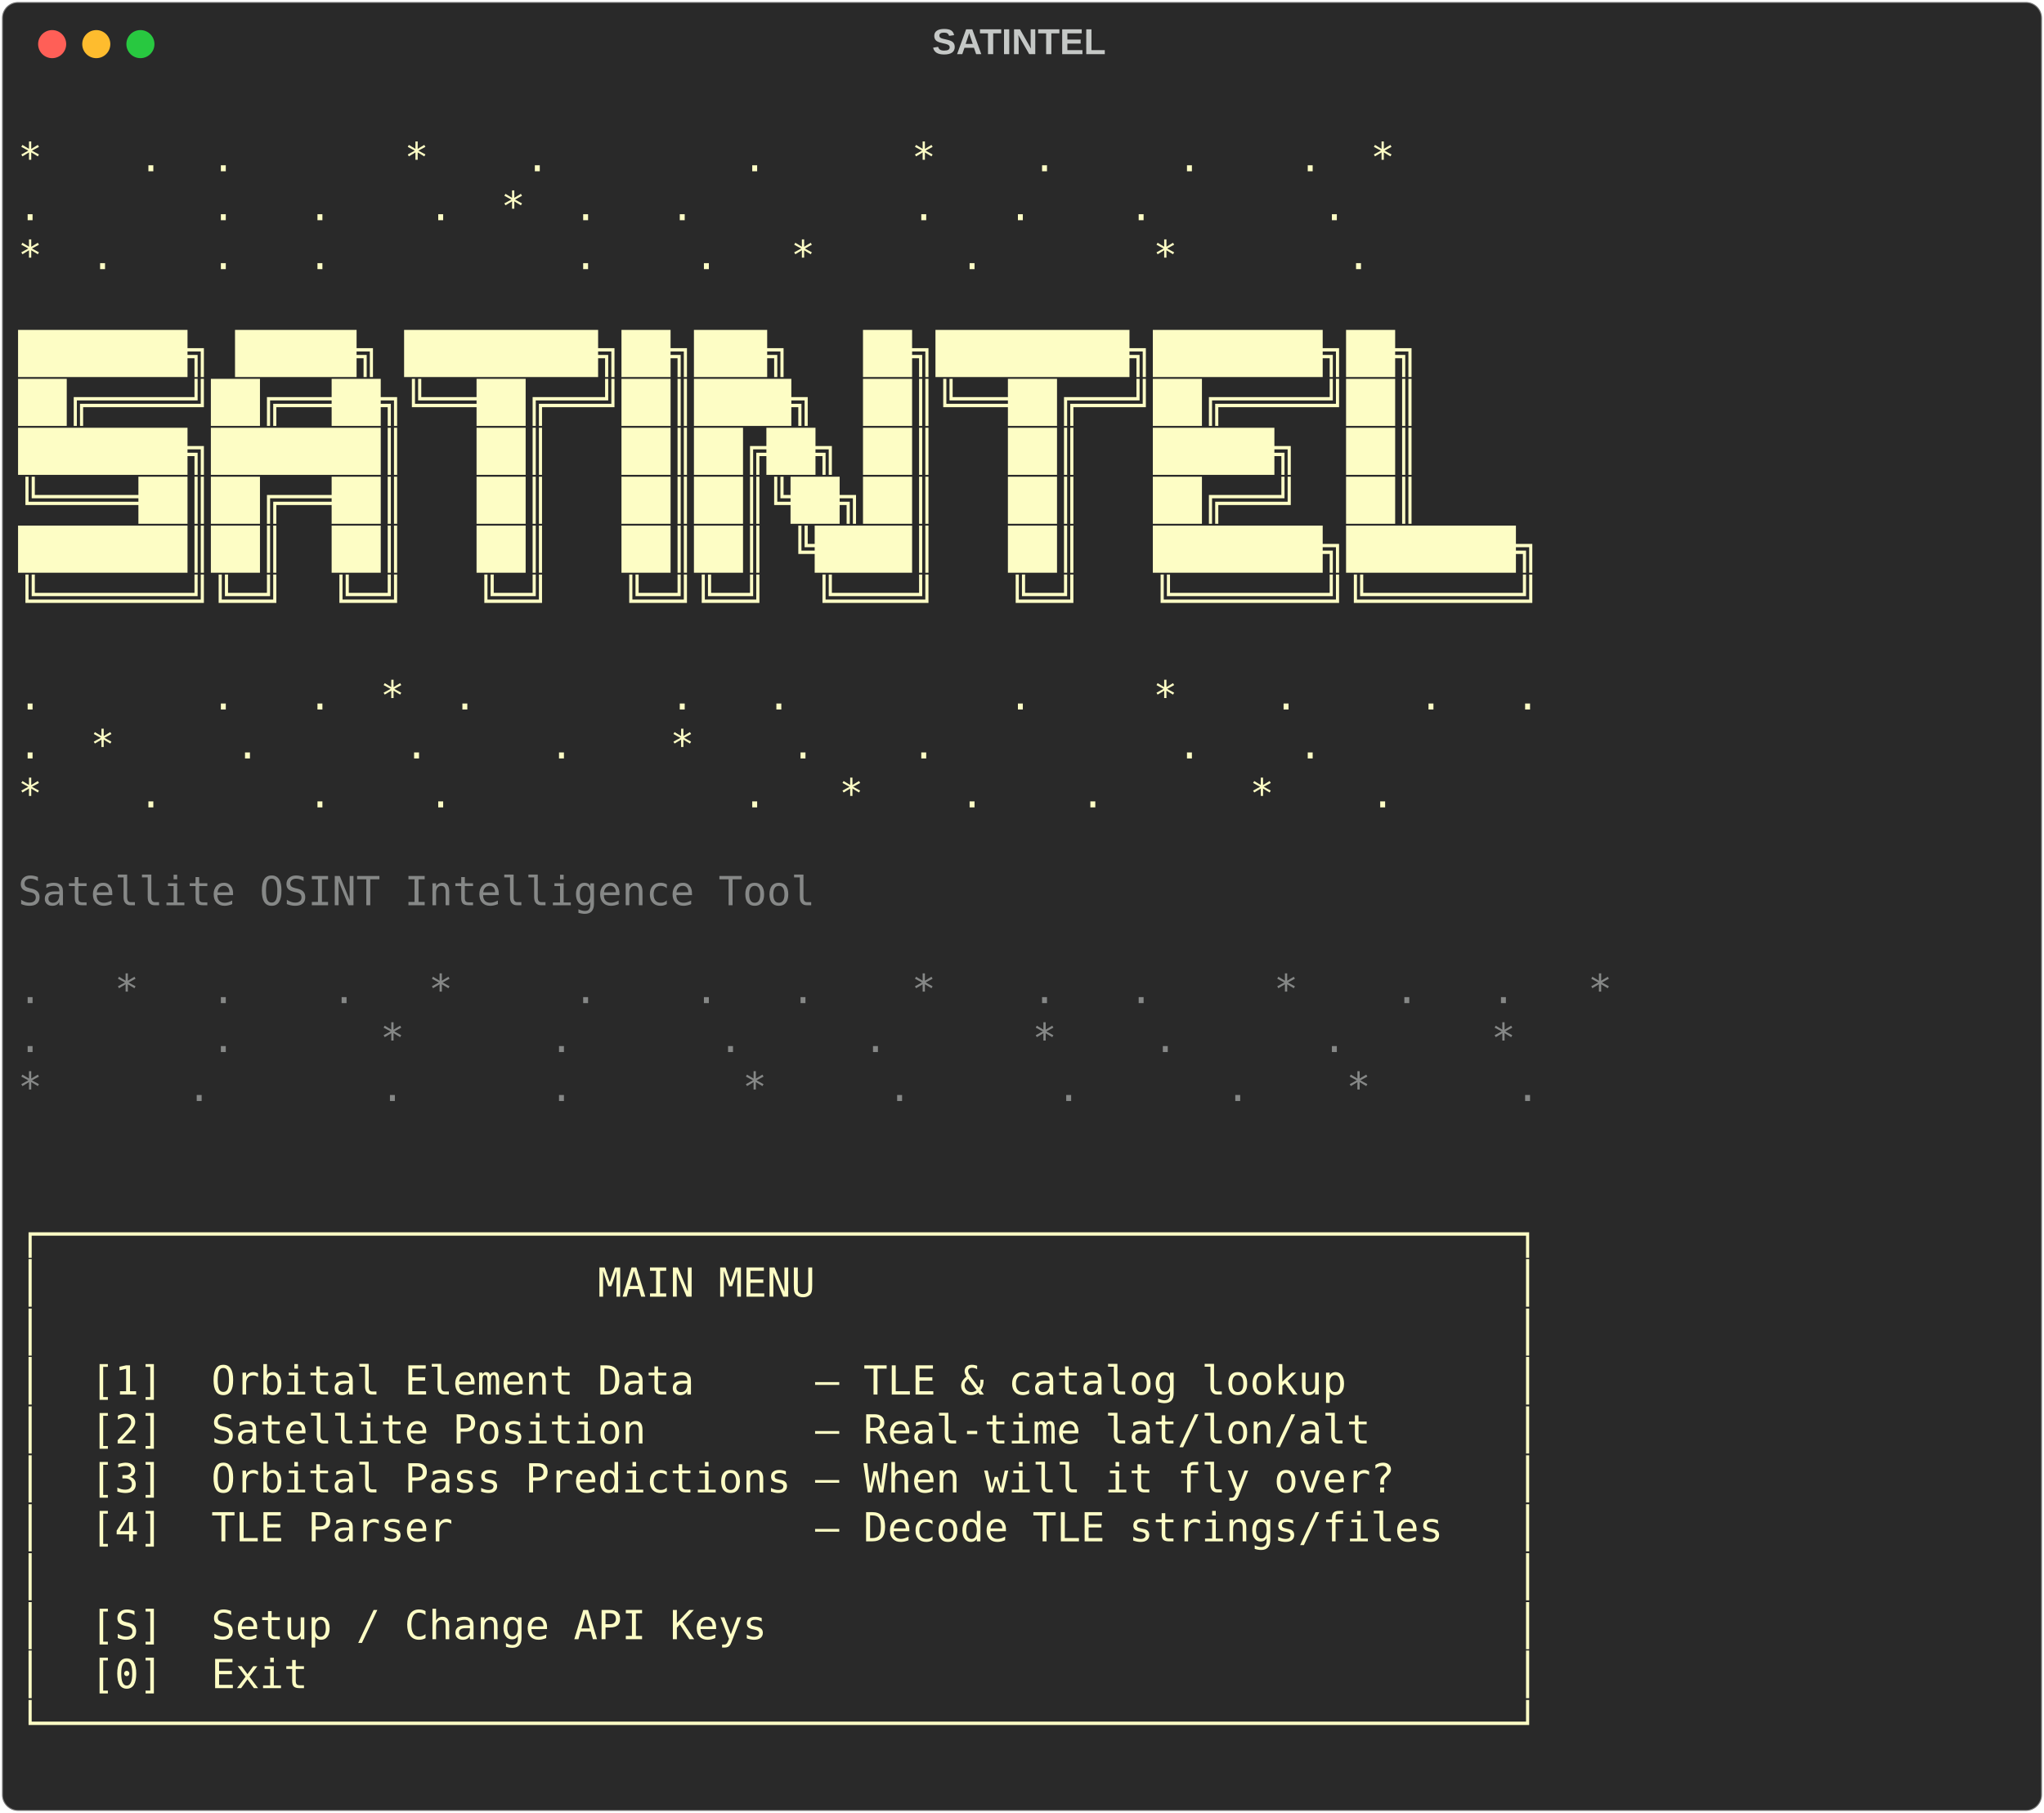
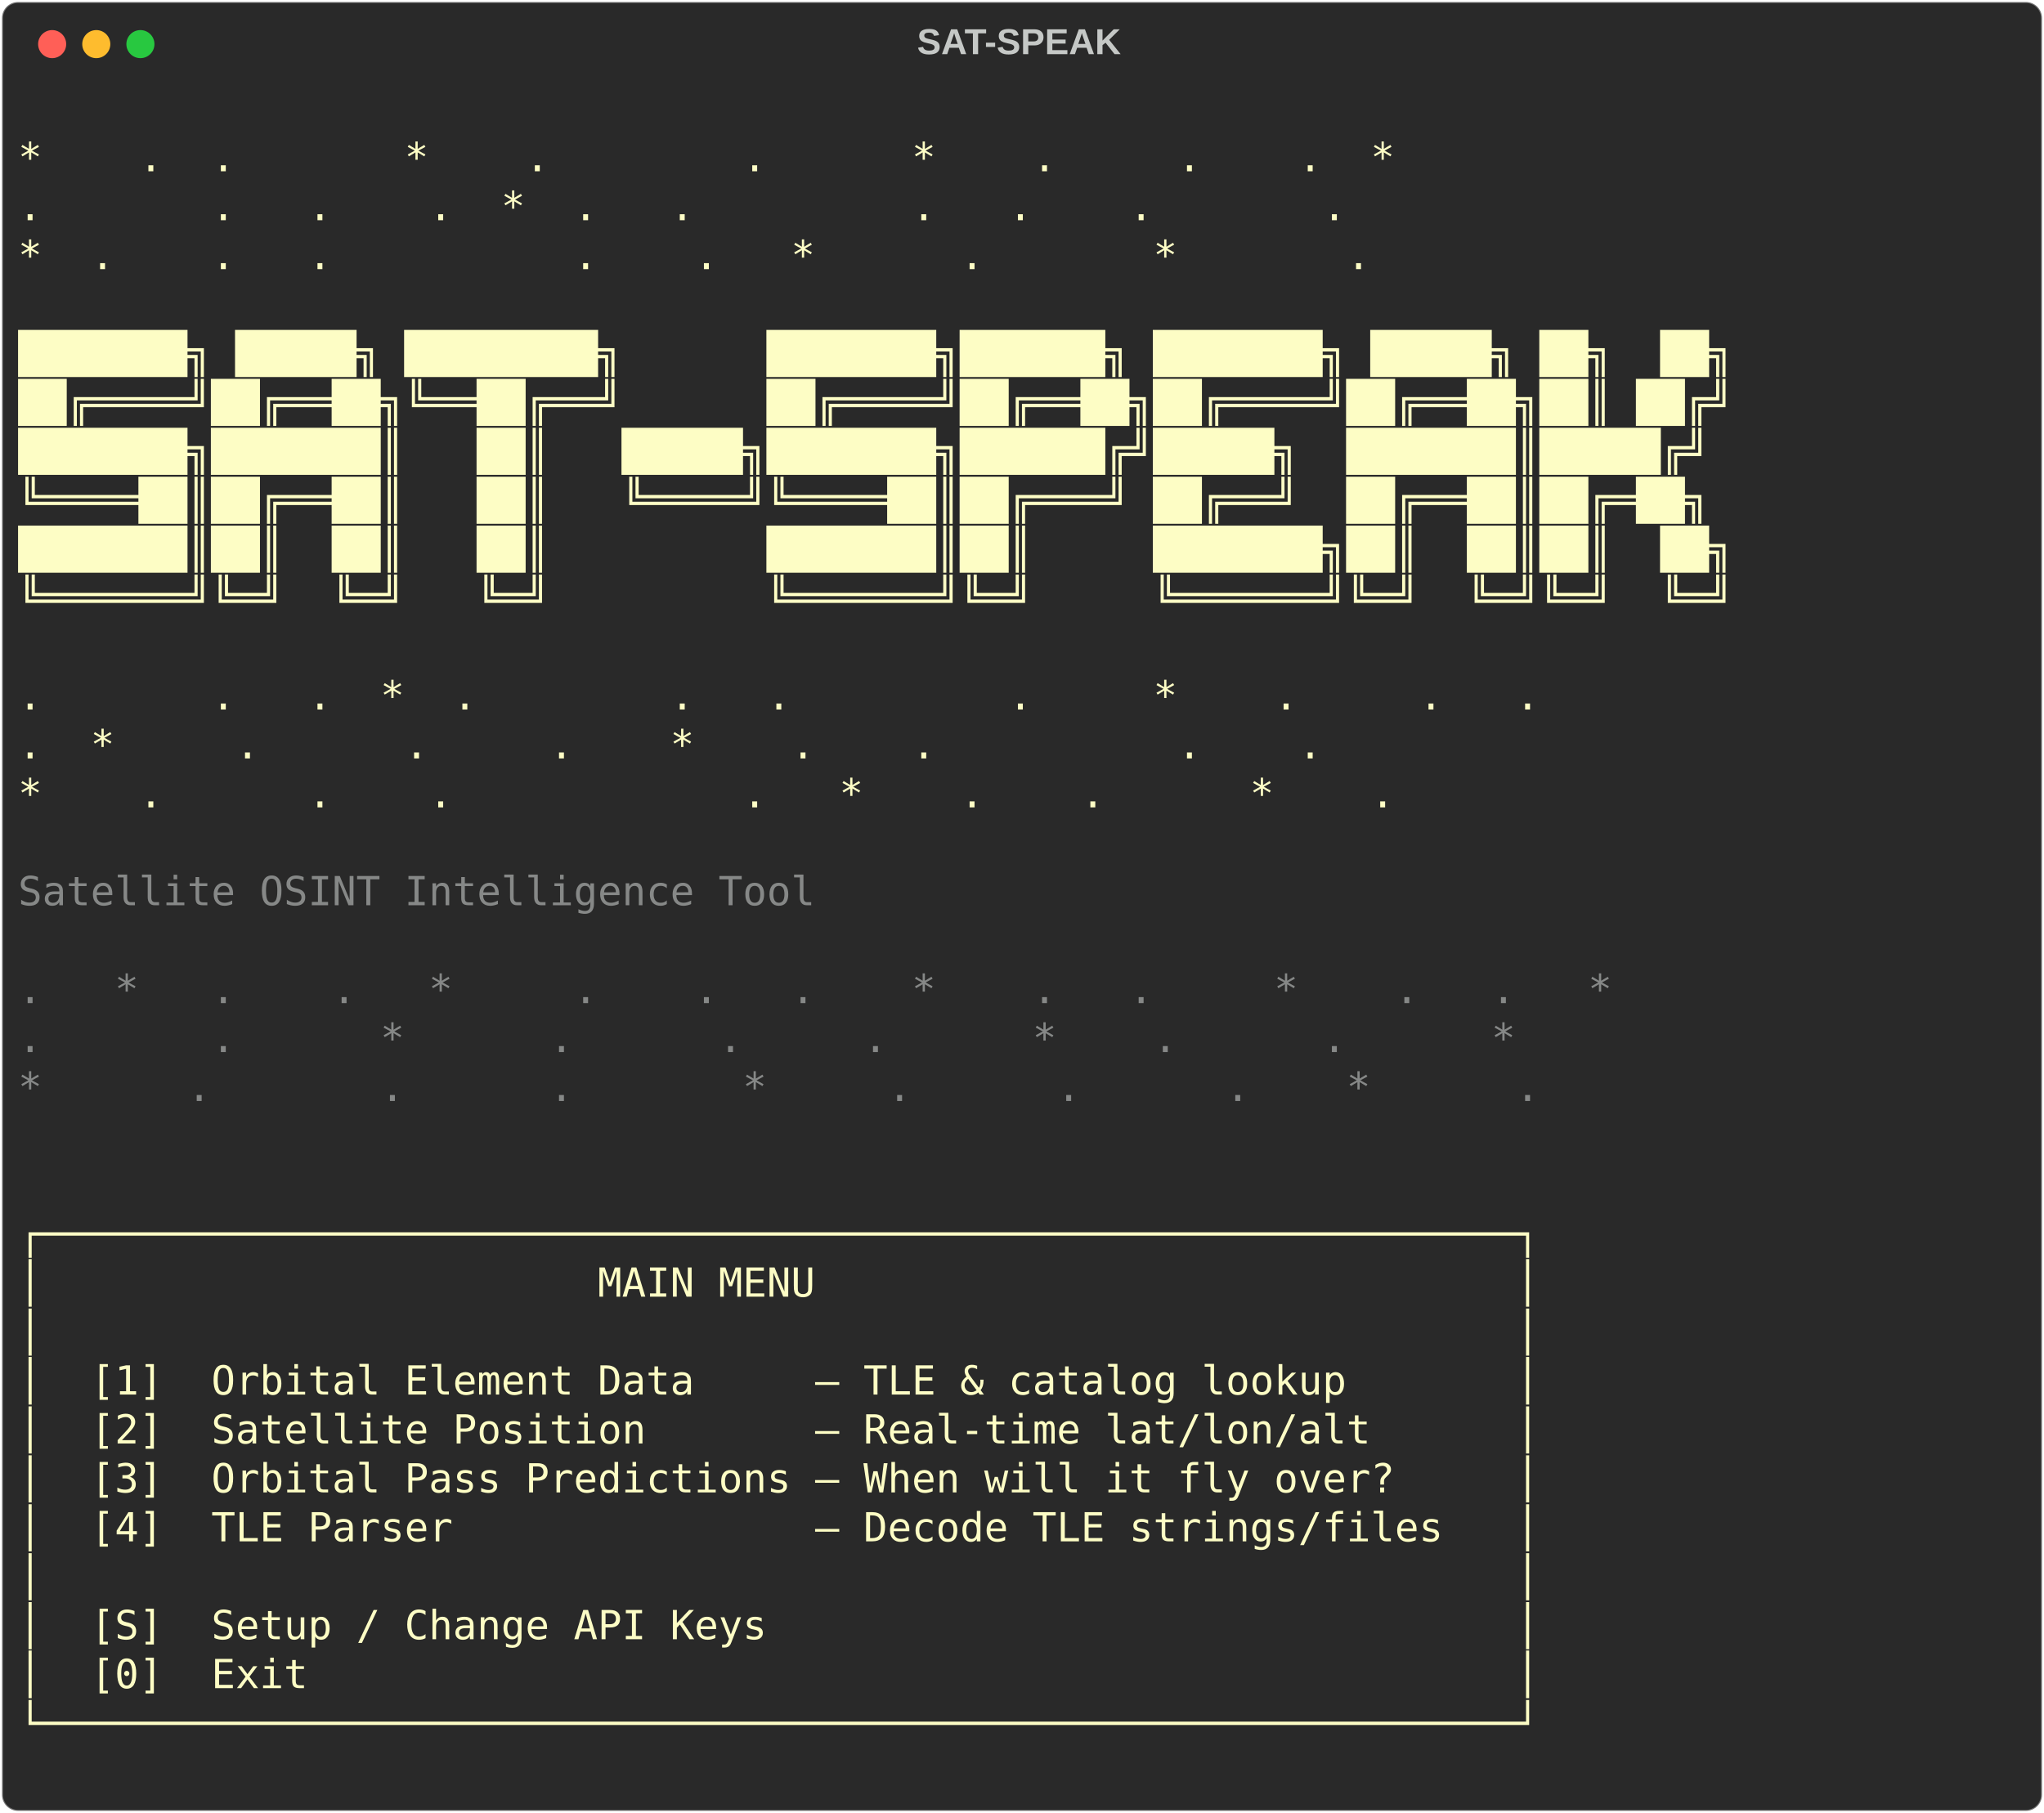
<svg xmlns="http://www.w3.org/2000/svg" class="rich-terminal" viewBox="0 0 1019 904.0">
  <style>

    @font-face {
        font-family: "Fira Code";
        src: local("FiraCode-Regular"),
                url("https://cdnjs.cloudflare.com/ajax/libs/firacode/6.2.0/woff2/FiraCode-Regular.woff2") format("woff2"),
                url("https://cdnjs.cloudflare.com/ajax/libs/firacode/6.2.0/woff/FiraCode-Regular.woff") format("woff");
        font-style: normal;
        font-weight: 400;
    }
    @font-face {
        font-family: "Fira Code";
        src: local("FiraCode-Bold"),
                url("https://cdnjs.cloudflare.com/ajax/libs/firacode/6.2.0/woff2/FiraCode-Bold.woff2") format("woff2"),
                url("https://cdnjs.cloudflare.com/ajax/libs/firacode/6.2.0/woff/FiraCode-Bold.woff") format("woff");
        font-style: bold;
        font-weight: 700;
    }

-     .terminal-1356504342-matrix {
+     .terminal-77726826-matrix {
        font-family: Fira Code, monospace;
        font-size: 20px;
        line-height: 24.4px;
        font-variant-east-asian: full-width;
    }

-     .terminal-1356504342-title {
+     .terminal-77726826-title {
        font-size: 18px;
        font-weight: bold;
        font-family: arial;
    }

-     .terminal-1356504342-r1 { fill: #c5c8c6 }
- .terminal-1356504342-r2 { fill: #fdfdc5 }
- .terminal-1356504342-r3 { fill: #868887 }
+     .terminal-77726826-r1 { fill: #c5c8c6 }
+ .terminal-77726826-r2 { fill: #fdfdc5 }
+ .terminal-77726826-r3 { fill: #868887 }
    </style>
  <defs>
-     <clipPath id="terminal-1356504342-clip-terminal">
+     <clipPath id="terminal-77726826-clip-terminal">
      <rect x="0" y="0" width="999.4" height="853.0" />
    </clipPath>
-     <clipPath id="terminal-1356504342-line-0">
+     <clipPath id="terminal-77726826-line-0">
      <rect x="0" y="1.5" width="1000.4" height="24.65" />
    </clipPath>
-     <clipPath id="terminal-1356504342-line-1">
+     <clipPath id="terminal-77726826-line-1">
      <rect x="0" y="25.9" width="1000.4" height="24.65" />
    </clipPath>
-     <clipPath id="terminal-1356504342-line-2">
+     <clipPath id="terminal-77726826-line-2">
      <rect x="0" y="50.3" width="1000.4" height="24.65" />
    </clipPath>
-     <clipPath id="terminal-1356504342-line-3">
+     <clipPath id="terminal-77726826-line-3">
      <rect x="0" y="74.7" width="1000.4" height="24.65" />
    </clipPath>
-     <clipPath id="terminal-1356504342-line-4">
+     <clipPath id="terminal-77726826-line-4">
      <rect x="0" y="99.1" width="1000.4" height="24.65" />
    </clipPath>
-     <clipPath id="terminal-1356504342-line-5">
+     <clipPath id="terminal-77726826-line-5">
      <rect x="0" y="123.5" width="1000.4" height="24.65" />
    </clipPath>
-     <clipPath id="terminal-1356504342-line-6">
+     <clipPath id="terminal-77726826-line-6">
      <rect x="0" y="147.9" width="1000.4" height="24.65" />
    </clipPath>
-     <clipPath id="terminal-1356504342-line-7">
+     <clipPath id="terminal-77726826-line-7">
      <rect x="0" y="172.3" width="1000.4" height="24.65" />
    </clipPath>
-     <clipPath id="terminal-1356504342-line-8">
+     <clipPath id="terminal-77726826-line-8">
      <rect x="0" y="196.7" width="1000.4" height="24.65" />
    </clipPath>
-     <clipPath id="terminal-1356504342-line-9">
+     <clipPath id="terminal-77726826-line-9">
      <rect x="0" y="221.1" width="1000.4" height="24.65" />
    </clipPath>
-     <clipPath id="terminal-1356504342-line-10">
+     <clipPath id="terminal-77726826-line-10">
      <rect x="0" y="245.5" width="1000.4" height="24.65" />
    </clipPath>
-     <clipPath id="terminal-1356504342-line-11">
+     <clipPath id="terminal-77726826-line-11">
      <rect x="0" y="269.9" width="1000.4" height="24.65" />
    </clipPath>
-     <clipPath id="terminal-1356504342-line-12">
+     <clipPath id="terminal-77726826-line-12">
      <rect x="0" y="294.3" width="1000.4" height="24.65" />
    </clipPath>
-     <clipPath id="terminal-1356504342-line-13">
+     <clipPath id="terminal-77726826-line-13">
      <rect x="0" y="318.7" width="1000.4" height="24.65" />
    </clipPath>
-     <clipPath id="terminal-1356504342-line-14">
+     <clipPath id="terminal-77726826-line-14">
      <rect x="0" y="343.1" width="1000.4" height="24.65" />
    </clipPath>
-     <clipPath id="terminal-1356504342-line-15">
+     <clipPath id="terminal-77726826-line-15">
      <rect x="0" y="367.5" width="1000.4" height="24.65" />
    </clipPath>
-     <clipPath id="terminal-1356504342-line-16">
+     <clipPath id="terminal-77726826-line-16">
      <rect x="0" y="391.9" width="1000.4" height="24.65" />
    </clipPath>
-     <clipPath id="terminal-1356504342-line-17">
+     <clipPath id="terminal-77726826-line-17">
      <rect x="0" y="416.3" width="1000.4" height="24.65" />
    </clipPath>
-     <clipPath id="terminal-1356504342-line-18">
+     <clipPath id="terminal-77726826-line-18">
      <rect x="0" y="440.7" width="1000.4" height="24.65" />
    </clipPath>
-     <clipPath id="terminal-1356504342-line-19">
+     <clipPath id="terminal-77726826-line-19">
      <rect x="0" y="465.1" width="1000.4" height="24.65" />
    </clipPath>
-     <clipPath id="terminal-1356504342-line-20">
+     <clipPath id="terminal-77726826-line-20">
      <rect x="0" y="489.5" width="1000.4" height="24.65" />
    </clipPath>
-     <clipPath id="terminal-1356504342-line-21">
+     <clipPath id="terminal-77726826-line-21">
      <rect x="0" y="513.9" width="1000.4" height="24.65" />
    </clipPath>
-     <clipPath id="terminal-1356504342-line-22">
+     <clipPath id="terminal-77726826-line-22">
      <rect x="0" y="538.3" width="1000.4" height="24.65" />
    </clipPath>
-     <clipPath id="terminal-1356504342-line-23">
+     <clipPath id="terminal-77726826-line-23">
      <rect x="0" y="562.7" width="1000.4" height="24.65" />
    </clipPath>
-     <clipPath id="terminal-1356504342-line-24">
+     <clipPath id="terminal-77726826-line-24">
      <rect x="0" y="587.1" width="1000.4" height="24.65" />
    </clipPath>
-     <clipPath id="terminal-1356504342-line-25">
+     <clipPath id="terminal-77726826-line-25">
      <rect x="0" y="611.5" width="1000.4" height="24.65" />
    </clipPath>
-     <clipPath id="terminal-1356504342-line-26">
+     <clipPath id="terminal-77726826-line-26">
      <rect x="0" y="635.9" width="1000.4" height="24.65" />
    </clipPath>
-     <clipPath id="terminal-1356504342-line-27">
+     <clipPath id="terminal-77726826-line-27">
      <rect x="0" y="660.3" width="1000.4" height="24.65" />
    </clipPath>
-     <clipPath id="terminal-1356504342-line-28">
+     <clipPath id="terminal-77726826-line-28">
      <rect x="0" y="684.7" width="1000.4" height="24.65" />
    </clipPath>
-     <clipPath id="terminal-1356504342-line-29">
+     <clipPath id="terminal-77726826-line-29">
      <rect x="0" y="709.1" width="1000.4" height="24.65" />
    </clipPath>
-     <clipPath id="terminal-1356504342-line-30">
+     <clipPath id="terminal-77726826-line-30">
      <rect x="0" y="733.5" width="1000.4" height="24.65" />
    </clipPath>
-     <clipPath id="terminal-1356504342-line-31">
+     <clipPath id="terminal-77726826-line-31">
      <rect x="0" y="757.9" width="1000.4" height="24.65" />
    </clipPath>
-     <clipPath id="terminal-1356504342-line-32">
+     <clipPath id="terminal-77726826-line-32">
      <rect x="0" y="782.3" width="1000.4" height="24.65" />
    </clipPath>
-     <clipPath id="terminal-1356504342-line-33">
+     <clipPath id="terminal-77726826-line-33">
      <rect x="0" y="806.7" width="1000.4" height="24.65" />
    </clipPath>
  </defs>
  <rect fill="#292929" stroke="rgba(255,255,255,0.35)" stroke-width="1" x="1" y="1" width="1017" height="902" rx="8" />
-   <text class="terminal-1356504342-title" fill="#c5c8c6" text-anchor="middle" x="508" y="27">SATINTEL</text>
+   <text class="terminal-77726826-title" fill="#c5c8c6" text-anchor="middle" x="508" y="27">SAT-SPEAK</text>
  <g transform="translate(26,22)">
    <circle cx="0" cy="0" r="7" fill="#ff5f57" />
    <circle cx="22" cy="0" r="7" fill="#febc2e" />
    <circle cx="44" cy="0" r="7" fill="#28c840" />
  </g>
-   <g transform="translate(9, 41)" clip-path="url(#terminal-1356504342-clip-terminal)">
-     <g class="terminal-1356504342-matrix">
-       <text class="terminal-1356504342-r1" x="1000.4" y="20" textLength="12.2" clip-path="url(#terminal-1356504342-line-0)">
- </text>
-       <text class="terminal-1356504342-r2" x="0" y="44.4" textLength="719.8" clip-path="url(#terminal-1356504342-line-1)">  *    .  .       *    .        .      *    .     .    .  *</text>
-       <text class="terminal-1356504342-r1" x="1000.4" y="44.4" textLength="12.2" clip-path="url(#terminal-1356504342-line-1)">
- </text>
-       <text class="terminal-1356504342-r2" x="0" y="68.8" textLength="671" clip-path="url(#terminal-1356504342-line-2)">.       .   .    .  *  .   .         .   .    .       .</text>
-       <text class="terminal-1356504342-r1" x="1000.4" y="68.8" textLength="12.2" clip-path="url(#terminal-1356504342-line-2)">
- </text>
-       <text class="terminal-1356504342-r2" x="0" y="93.2" textLength="719.8" clip-path="url(#terminal-1356504342-line-3)">   *  .    .   .          .    .   *      .       *       .</text>
-       <text class="terminal-1356504342-r1" x="1000.4" y="93.2" textLength="12.2" clip-path="url(#terminal-1356504342-line-3)">
- </text>
-       <text class="terminal-1356504342-r1" x="1000.4" y="117.6" textLength="12.2" clip-path="url(#terminal-1356504342-line-4)">
- </text>
-       <text class="terminal-1356504342-r2" x="0" y="142" textLength="744.2" clip-path="url(#terminal-1356504342-line-5)">   ███████╗ █████╗ ████████╗██╗███╗   ██╗████████╗███████╗██╗</text>
-       <text class="terminal-1356504342-r1" x="1000.4" y="142" textLength="12.2" clip-path="url(#terminal-1356504342-line-5)">
- </text>
-       <text class="terminal-1356504342-r2" x="0" y="166.4" textLength="744.2" clip-path="url(#terminal-1356504342-line-6)">   ██╔════╝██╔══██╗╚══██╔══╝██║████╗  ██║╚══██╔══╝██╔════╝██║</text>
-       <text class="terminal-1356504342-r1" x="1000.4" y="166.4" textLength="12.2" clip-path="url(#terminal-1356504342-line-6)">
- </text>
-       <text class="terminal-1356504342-r2" x="0" y="190.8" textLength="744.2" clip-path="url(#terminal-1356504342-line-7)">   ███████╗███████║   ██║   ██║██╔██╗ ██║   ██║   █████╗  ██║</text>
-       <text class="terminal-1356504342-r1" x="1000.4" y="190.8" textLength="12.2" clip-path="url(#terminal-1356504342-line-7)">
- </text>
-       <text class="terminal-1356504342-r2" x="0" y="215.2" textLength="744.2" clip-path="url(#terminal-1356504342-line-8)">   ╚════██║██╔══██║   ██║   ██║██║╚██╗██║   ██║   ██╔══╝  ██║</text>
-       <text class="terminal-1356504342-r1" x="1000.4" y="215.2" textLength="12.2" clip-path="url(#terminal-1356504342-line-8)">
- </text>
-       <text class="terminal-1356504342-r2" x="0" y="239.6" textLength="805.2" clip-path="url(#terminal-1356504342-line-9)">   ███████║██║  ██║   ██║   ██║██║ ╚████║   ██║   ███████╗███████╗</text>
-       <text class="terminal-1356504342-r1" x="1000.4" y="239.6" textLength="12.2" clip-path="url(#terminal-1356504342-line-9)">
- </text>
-       <text class="terminal-1356504342-r2" x="0" y="264" textLength="805.2" clip-path="url(#terminal-1356504342-line-10)">   ╚══════╝╚═╝  ╚═╝   ╚═╝   ╚═╝╚═╝  ╚═══╝   ╚═╝   ╚══════╝╚══════╝</text>
-       <text class="terminal-1356504342-r1" x="1000.4" y="264" textLength="12.2" clip-path="url(#terminal-1356504342-line-10)">
- </text>
-       <text class="terminal-1356504342-r1" x="1000.4" y="288.4" textLength="12.2" clip-path="url(#terminal-1356504342-line-11)">
- </text>
-       <text class="terminal-1356504342-r2" x="0" y="312.8" textLength="768.6" clip-path="url(#terminal-1356504342-line-12)">.       .   .  *  .        .   .         .     *    .     .   .</text>
-       <text class="terminal-1356504342-r1" x="1000.4" y="312.8" textLength="12.2" clip-path="url(#terminal-1356504342-line-12)">
- </text>
-       <text class="terminal-1356504342-r2" x="0" y="337.2" textLength="683.2" clip-path="url(#terminal-1356504342-line-13)">  .  *     .      .     .    *    .    .          .    .</text>
-       <text class="terminal-1356504342-r1" x="1000.4" y="337.2" textLength="12.2" clip-path="url(#terminal-1356504342-line-13)">
- </text>
-       <text class="terminal-1356504342-r2" x="0" y="361.6" textLength="732" clip-path="url(#terminal-1356504342-line-14)">   *    .      .    .            .   *    .    .      *    .</text>
-       <text class="terminal-1356504342-r1" x="1000.4" y="361.6" textLength="12.2" clip-path="url(#terminal-1356504342-line-14)">
- </text>
-       <text class="terminal-1356504342-r1" x="1000.4" y="386" textLength="12.2" clip-path="url(#terminal-1356504342-line-15)">
- </text>
-       <text class="terminal-1356504342-r3" x="0" y="410.4" textLength="427" clip-path="url(#terminal-1356504342-line-16)">  Satellite OSINT Intelligence Tool</text>
-       <text class="terminal-1356504342-r1" x="1000.4" y="410.4" textLength="12.2" clip-path="url(#terminal-1356504342-line-16)">
- </text>
-       <text class="terminal-1356504342-r1" x="1000.4" y="434.8" textLength="12.2" clip-path="url(#terminal-1356504342-line-17)">
- </text>
-       <text class="terminal-1356504342-r3" x="0" y="459.2" textLength="829.6" clip-path="url(#terminal-1356504342-line-18)">  .   *   .    .   *     .    .   .    *    .   .     *    .   .   *</text>
-       <text class="terminal-1356504342-r1" x="1000.4" y="459.2" textLength="12.2" clip-path="url(#terminal-1356504342-line-18)">
- </text>
-       <text class="terminal-1356504342-r3" x="0" y="483.6" textLength="829.6" clip-path="url(#terminal-1356504342-line-19)">      .       .      *      .      .     .      *    .      .      *</text>
-       <text class="terminal-1356504342-r1" x="1000.4" y="483.6" textLength="12.2" clip-path="url(#terminal-1356504342-line-19)">
- </text>
-       <text class="terminal-1356504342-r3" x="0" y="508" textLength="793" clip-path="url(#terminal-1356504342-line-20)">  *      .       .      .       *     .      .      .    *      .</text>
-       <text class="terminal-1356504342-r1" x="1000.4" y="508" textLength="12.2" clip-path="url(#terminal-1356504342-line-20)">
- </text>
-       <text class="terminal-1356504342-r1" x="1000.4" y="532.4" textLength="12.2" clip-path="url(#terminal-1356504342-line-21)">
- </text>
-       <text class="terminal-1356504342-r1" x="1000.4" y="556.8" textLength="12.2" clip-path="url(#terminal-1356504342-line-22)">
- </text>
-       <text class="terminal-1356504342-r2" x="0" y="581.2" textLength="793" clip-path="url(#terminal-1356504342-line-23)">  ┌─────────────────────────────────────────────────────────────┐</text>
-       <text class="terminal-1356504342-r1" x="1000.4" y="581.2" textLength="12.2" clip-path="url(#terminal-1356504342-line-23)">
- </text>
-       <text class="terminal-1356504342-r2" x="0" y="605.6" textLength="793" clip-path="url(#terminal-1356504342-line-24)">  │                       MAIN MENU                             │</text>
-       <text class="terminal-1356504342-r1" x="1000.4" y="605.6" textLength="12.2" clip-path="url(#terminal-1356504342-line-24)">
- </text>
-       <text class="terminal-1356504342-r2" x="0" y="630" textLength="793" clip-path="url(#terminal-1356504342-line-25)">  │                                                             │</text>
-       <text class="terminal-1356504342-r1" x="1000.4" y="630" textLength="12.2" clip-path="url(#terminal-1356504342-line-25)">
- </text>
-       <text class="terminal-1356504342-r2" x="0" y="654.4" textLength="793" clip-path="url(#terminal-1356504342-line-26)">  │  [1]  Orbital Element Data     — TLE &amp; catalog lookup       │</text>
-       <text class="terminal-1356504342-r1" x="1000.4" y="654.4" textLength="12.2" clip-path="url(#terminal-1356504342-line-26)">
- </text>
-       <text class="terminal-1356504342-r2" x="0" y="678.8" textLength="793" clip-path="url(#terminal-1356504342-line-27)">  │  [2]  Satellite Position       — Real-time lat/lon/alt      │</text>
-       <text class="terminal-1356504342-r1" x="1000.4" y="678.8" textLength="12.2" clip-path="url(#terminal-1356504342-line-27)">
- </text>
-       <text class="terminal-1356504342-r2" x="0" y="703.2" textLength="793" clip-path="url(#terminal-1356504342-line-28)">  │  [3]  Orbital Pass Predictions — When will it fly over?     │</text>
-       <text class="terminal-1356504342-r1" x="1000.4" y="703.2" textLength="12.2" clip-path="url(#terminal-1356504342-line-28)">
- </text>
-       <text class="terminal-1356504342-r2" x="0" y="727.6" textLength="793" clip-path="url(#terminal-1356504342-line-29)">  │  [4]  TLE Parser               — Decode TLE strings/files   │</text>
-       <text class="terminal-1356504342-r1" x="1000.4" y="727.6" textLength="12.2" clip-path="url(#terminal-1356504342-line-29)">
- </text>
-       <text class="terminal-1356504342-r2" x="0" y="752" textLength="793" clip-path="url(#terminal-1356504342-line-30)">  │                                                             │</text>
-       <text class="terminal-1356504342-r1" x="1000.4" y="752" textLength="12.2" clip-path="url(#terminal-1356504342-line-30)">
- </text>
-       <text class="terminal-1356504342-r2" x="0" y="776.4" textLength="793" clip-path="url(#terminal-1356504342-line-31)">  │  [S]  Setup / Change API Keys                               │</text>
-       <text class="terminal-1356504342-r1" x="1000.4" y="776.4" textLength="12.2" clip-path="url(#terminal-1356504342-line-31)">
- </text>
-       <text class="terminal-1356504342-r2" x="0" y="800.8" textLength="793" clip-path="url(#terminal-1356504342-line-32)">  │  [0]  Exit                                                  │</text>
-       <text class="terminal-1356504342-r1" x="1000.4" y="800.8" textLength="12.2" clip-path="url(#terminal-1356504342-line-32)">
- </text>
-       <text class="terminal-1356504342-r2" x="0" y="825.2" textLength="793" clip-path="url(#terminal-1356504342-line-33)">  └─────────────────────────────────────────────────────────────┘</text>
-       <text class="terminal-1356504342-r1" x="1000.4" y="825.2" textLength="12.2" clip-path="url(#terminal-1356504342-line-33)">
- </text>
-       <text class="terminal-1356504342-r1" x="1000.4" y="849.6" textLength="12.2" clip-path="url(#terminal-1356504342-line-34)">
+   <g transform="translate(9, 41)" clip-path="url(#terminal-77726826-clip-terminal)">
+     <g class="terminal-77726826-matrix">
+       <text class="terminal-77726826-r1" x="1000.4" y="20" textLength="12.2" clip-path="url(#terminal-77726826-line-0)">
+ </text>
+       <text class="terminal-77726826-r2" x="0" y="44.4" textLength="719.8" clip-path="url(#terminal-77726826-line-1)">  *    .  .       *    .        .      *    .     .    .  *</text>
+       <text class="terminal-77726826-r1" x="1000.4" y="44.4" textLength="12.2" clip-path="url(#terminal-77726826-line-1)">
+ </text>
+       <text class="terminal-77726826-r2" x="0" y="68.8" textLength="671" clip-path="url(#terminal-77726826-line-2)">.       .   .    .  *  .   .         .   .    .       .</text>
+       <text class="terminal-77726826-r1" x="1000.4" y="68.8" textLength="12.2" clip-path="url(#terminal-77726826-line-2)">
+ </text>
+       <text class="terminal-77726826-r2" x="0" y="93.2" textLength="719.8" clip-path="url(#terminal-77726826-line-3)">   *  .    .   .          .    .   *      .       *       .</text>
+       <text class="terminal-77726826-r1" x="1000.4" y="93.2" textLength="12.2" clip-path="url(#terminal-77726826-line-3)">
+ </text>
+       <text class="terminal-77726826-r1" x="1000.4" y="117.6" textLength="12.2" clip-path="url(#terminal-77726826-line-4)">
+ </text>
+       <text class="terminal-77726826-r2" x="0" y="142" textLength="902.8" clip-path="url(#terminal-77726826-line-5)">   ███████╗ █████╗ ████████╗      ███████╗██████╗ ███████╗ █████╗ ██╗  ██╗</text>
+       <text class="terminal-77726826-r1" x="1000.4" y="142" textLength="12.2" clip-path="url(#terminal-77726826-line-5)">
+ </text>
+       <text class="terminal-77726826-r2" x="0" y="166.4" textLength="902.8" clip-path="url(#terminal-77726826-line-6)">   ██╔════╝██╔══██╗╚══██╔══╝      ██╔════╝██╔══██╗██╔════╝██╔══██╗██║ ██╔╝</text>
+       <text class="terminal-77726826-r1" x="1000.4" y="166.4" textLength="12.2" clip-path="url(#terminal-77726826-line-6)">
+ </text>
+       <text class="terminal-77726826-r2" x="0" y="190.8" textLength="890.6" clip-path="url(#terminal-77726826-line-7)">   ███████╗███████║   ██║   █████╗███████╗██████╔╝█████╗  ███████║█████╔╝</text>
+       <text class="terminal-77726826-r1" x="1000.4" y="190.8" textLength="12.2" clip-path="url(#terminal-77726826-line-7)">
+ </text>
+       <text class="terminal-77726826-r2" x="0" y="215.2" textLength="890.6" clip-path="url(#terminal-77726826-line-8)">   ╚════██║██╔══██║   ██║   ╚════╝╚════██║██╔═══╝ ██╔══╝  ██╔══██║██╔═██╗</text>
+       <text class="terminal-77726826-r1" x="1000.4" y="215.2" textLength="12.2" clip-path="url(#terminal-77726826-line-8)">
+ </text>
+       <text class="terminal-77726826-r2" x="0" y="239.6" textLength="902.8" clip-path="url(#terminal-77726826-line-9)">   ███████║██║  ██║   ██║         ███████║██║     ███████╗██║  ██║██║  ██╗</text>
+       <text class="terminal-77726826-r1" x="1000.4" y="239.6" textLength="12.2" clip-path="url(#terminal-77726826-line-9)">
+ </text>
+       <text class="terminal-77726826-r2" x="0" y="264" textLength="902.8" clip-path="url(#terminal-77726826-line-10)">   ╚══════╝╚═╝  ╚═╝   ╚═╝         ╚══════╝╚═╝     ╚══════╝╚═╝  ╚═╝╚═╝  ╚═╝</text>
+       <text class="terminal-77726826-r1" x="1000.4" y="264" textLength="12.2" clip-path="url(#terminal-77726826-line-10)">
+ </text>
+       <text class="terminal-77726826-r1" x="1000.4" y="288.4" textLength="12.2" clip-path="url(#terminal-77726826-line-11)">
+ </text>
+       <text class="terminal-77726826-r2" x="0" y="312.8" textLength="768.6" clip-path="url(#terminal-77726826-line-12)">.       .   .  *  .        .   .         .     *    .     .   .</text>
+       <text class="terminal-77726826-r1" x="1000.4" y="312.8" textLength="12.2" clip-path="url(#terminal-77726826-line-12)">
+ </text>
+       <text class="terminal-77726826-r2" x="0" y="337.2" textLength="683.2" clip-path="url(#terminal-77726826-line-13)">  .  *     .      .     .    *    .    .          .    .</text>
+       <text class="terminal-77726826-r1" x="1000.4" y="337.2" textLength="12.2" clip-path="url(#terminal-77726826-line-13)">
+ </text>
+       <text class="terminal-77726826-r2" x="0" y="361.6" textLength="732" clip-path="url(#terminal-77726826-line-14)">   *    .      .    .            .   *    .    .      *    .</text>
+       <text class="terminal-77726826-r1" x="1000.4" y="361.6" textLength="12.2" clip-path="url(#terminal-77726826-line-14)">
+ </text>
+       <text class="terminal-77726826-r1" x="1000.4" y="386" textLength="12.2" clip-path="url(#terminal-77726826-line-15)">
+ </text>
+       <text class="terminal-77726826-r3" x="0" y="410.4" textLength="427" clip-path="url(#terminal-77726826-line-16)">  Satellite OSINT Intelligence Tool</text>
+       <text class="terminal-77726826-r1" x="1000.4" y="410.4" textLength="12.2" clip-path="url(#terminal-77726826-line-16)">
+ </text>
+       <text class="terminal-77726826-r1" x="1000.4" y="434.8" textLength="12.2" clip-path="url(#terminal-77726826-line-17)">
+ </text>
+       <text class="terminal-77726826-r3" x="0" y="459.2" textLength="829.6" clip-path="url(#terminal-77726826-line-18)">  .   *   .    .   *     .    .   .    *    .   .     *    .   .   *</text>
+       <text class="terminal-77726826-r1" x="1000.4" y="459.2" textLength="12.2" clip-path="url(#terminal-77726826-line-18)">
+ </text>
+       <text class="terminal-77726826-r3" x="0" y="483.6" textLength="829.6" clip-path="url(#terminal-77726826-line-19)">      .       .      *      .      .     .      *    .      .      *</text>
+       <text class="terminal-77726826-r1" x="1000.4" y="483.6" textLength="12.2" clip-path="url(#terminal-77726826-line-19)">
+ </text>
+       <text class="terminal-77726826-r3" x="0" y="508" textLength="793" clip-path="url(#terminal-77726826-line-20)">  *      .       .      .       *     .      .      .    *      .</text>
+       <text class="terminal-77726826-r1" x="1000.4" y="508" textLength="12.2" clip-path="url(#terminal-77726826-line-20)">
+ </text>
+       <text class="terminal-77726826-r1" x="1000.4" y="532.4" textLength="12.2" clip-path="url(#terminal-77726826-line-21)">
+ </text>
+       <text class="terminal-77726826-r1" x="1000.4" y="556.8" textLength="12.2" clip-path="url(#terminal-77726826-line-22)">
+ </text>
+       <text class="terminal-77726826-r2" x="0" y="581.2" textLength="793" clip-path="url(#terminal-77726826-line-23)">  ┌─────────────────────────────────────────────────────────────┐</text>
+       <text class="terminal-77726826-r1" x="1000.4" y="581.2" textLength="12.2" clip-path="url(#terminal-77726826-line-23)">
+ </text>
+       <text class="terminal-77726826-r2" x="0" y="605.6" textLength="793" clip-path="url(#terminal-77726826-line-24)">  │                       MAIN MENU                             │</text>
+       <text class="terminal-77726826-r1" x="1000.4" y="605.6" textLength="12.2" clip-path="url(#terminal-77726826-line-24)">
+ </text>
+       <text class="terminal-77726826-r2" x="0" y="630" textLength="793" clip-path="url(#terminal-77726826-line-25)">  │                                                             │</text>
+       <text class="terminal-77726826-r1" x="1000.4" y="630" textLength="12.2" clip-path="url(#terminal-77726826-line-25)">
+ </text>
+       <text class="terminal-77726826-r2" x="0" y="654.4" textLength="793" clip-path="url(#terminal-77726826-line-26)">  │  [1]  Orbital Element Data     — TLE &amp; catalog lookup       │</text>
+       <text class="terminal-77726826-r1" x="1000.4" y="654.4" textLength="12.2" clip-path="url(#terminal-77726826-line-26)">
+ </text>
+       <text class="terminal-77726826-r2" x="0" y="678.8" textLength="793" clip-path="url(#terminal-77726826-line-27)">  │  [2]  Satellite Position       — Real-time lat/lon/alt      │</text>
+       <text class="terminal-77726826-r1" x="1000.4" y="678.8" textLength="12.2" clip-path="url(#terminal-77726826-line-27)">
+ </text>
+       <text class="terminal-77726826-r2" x="0" y="703.2" textLength="793" clip-path="url(#terminal-77726826-line-28)">  │  [3]  Orbital Pass Predictions — When will it fly over?     │</text>
+       <text class="terminal-77726826-r1" x="1000.4" y="703.2" textLength="12.2" clip-path="url(#terminal-77726826-line-28)">
+ </text>
+       <text class="terminal-77726826-r2" x="0" y="727.6" textLength="793" clip-path="url(#terminal-77726826-line-29)">  │  [4]  TLE Parser               — Decode TLE strings/files   │</text>
+       <text class="terminal-77726826-r1" x="1000.4" y="727.6" textLength="12.2" clip-path="url(#terminal-77726826-line-29)">
+ </text>
+       <text class="terminal-77726826-r2" x="0" y="752" textLength="793" clip-path="url(#terminal-77726826-line-30)">  │                                                             │</text>
+       <text class="terminal-77726826-r1" x="1000.4" y="752" textLength="12.2" clip-path="url(#terminal-77726826-line-30)">
+ </text>
+       <text class="terminal-77726826-r2" x="0" y="776.4" textLength="793" clip-path="url(#terminal-77726826-line-31)">  │  [S]  Setup / Change API Keys                               │</text>
+       <text class="terminal-77726826-r1" x="1000.4" y="776.4" textLength="12.2" clip-path="url(#terminal-77726826-line-31)">
+ </text>
+       <text class="terminal-77726826-r2" x="0" y="800.8" textLength="793" clip-path="url(#terminal-77726826-line-32)">  │  [0]  Exit                                                  │</text>
+       <text class="terminal-77726826-r1" x="1000.4" y="800.8" textLength="12.2" clip-path="url(#terminal-77726826-line-32)">
+ </text>
+       <text class="terminal-77726826-r2" x="0" y="825.2" textLength="793" clip-path="url(#terminal-77726826-line-33)">  └─────────────────────────────────────────────────────────────┘</text>
+       <text class="terminal-77726826-r1" x="1000.4" y="825.2" textLength="12.2" clip-path="url(#terminal-77726826-line-33)">
+ </text>
+       <text class="terminal-77726826-r1" x="1000.4" y="849.6" textLength="12.2" clip-path="url(#terminal-77726826-line-34)">
</text>
    </g>
  </g>
</svg>
